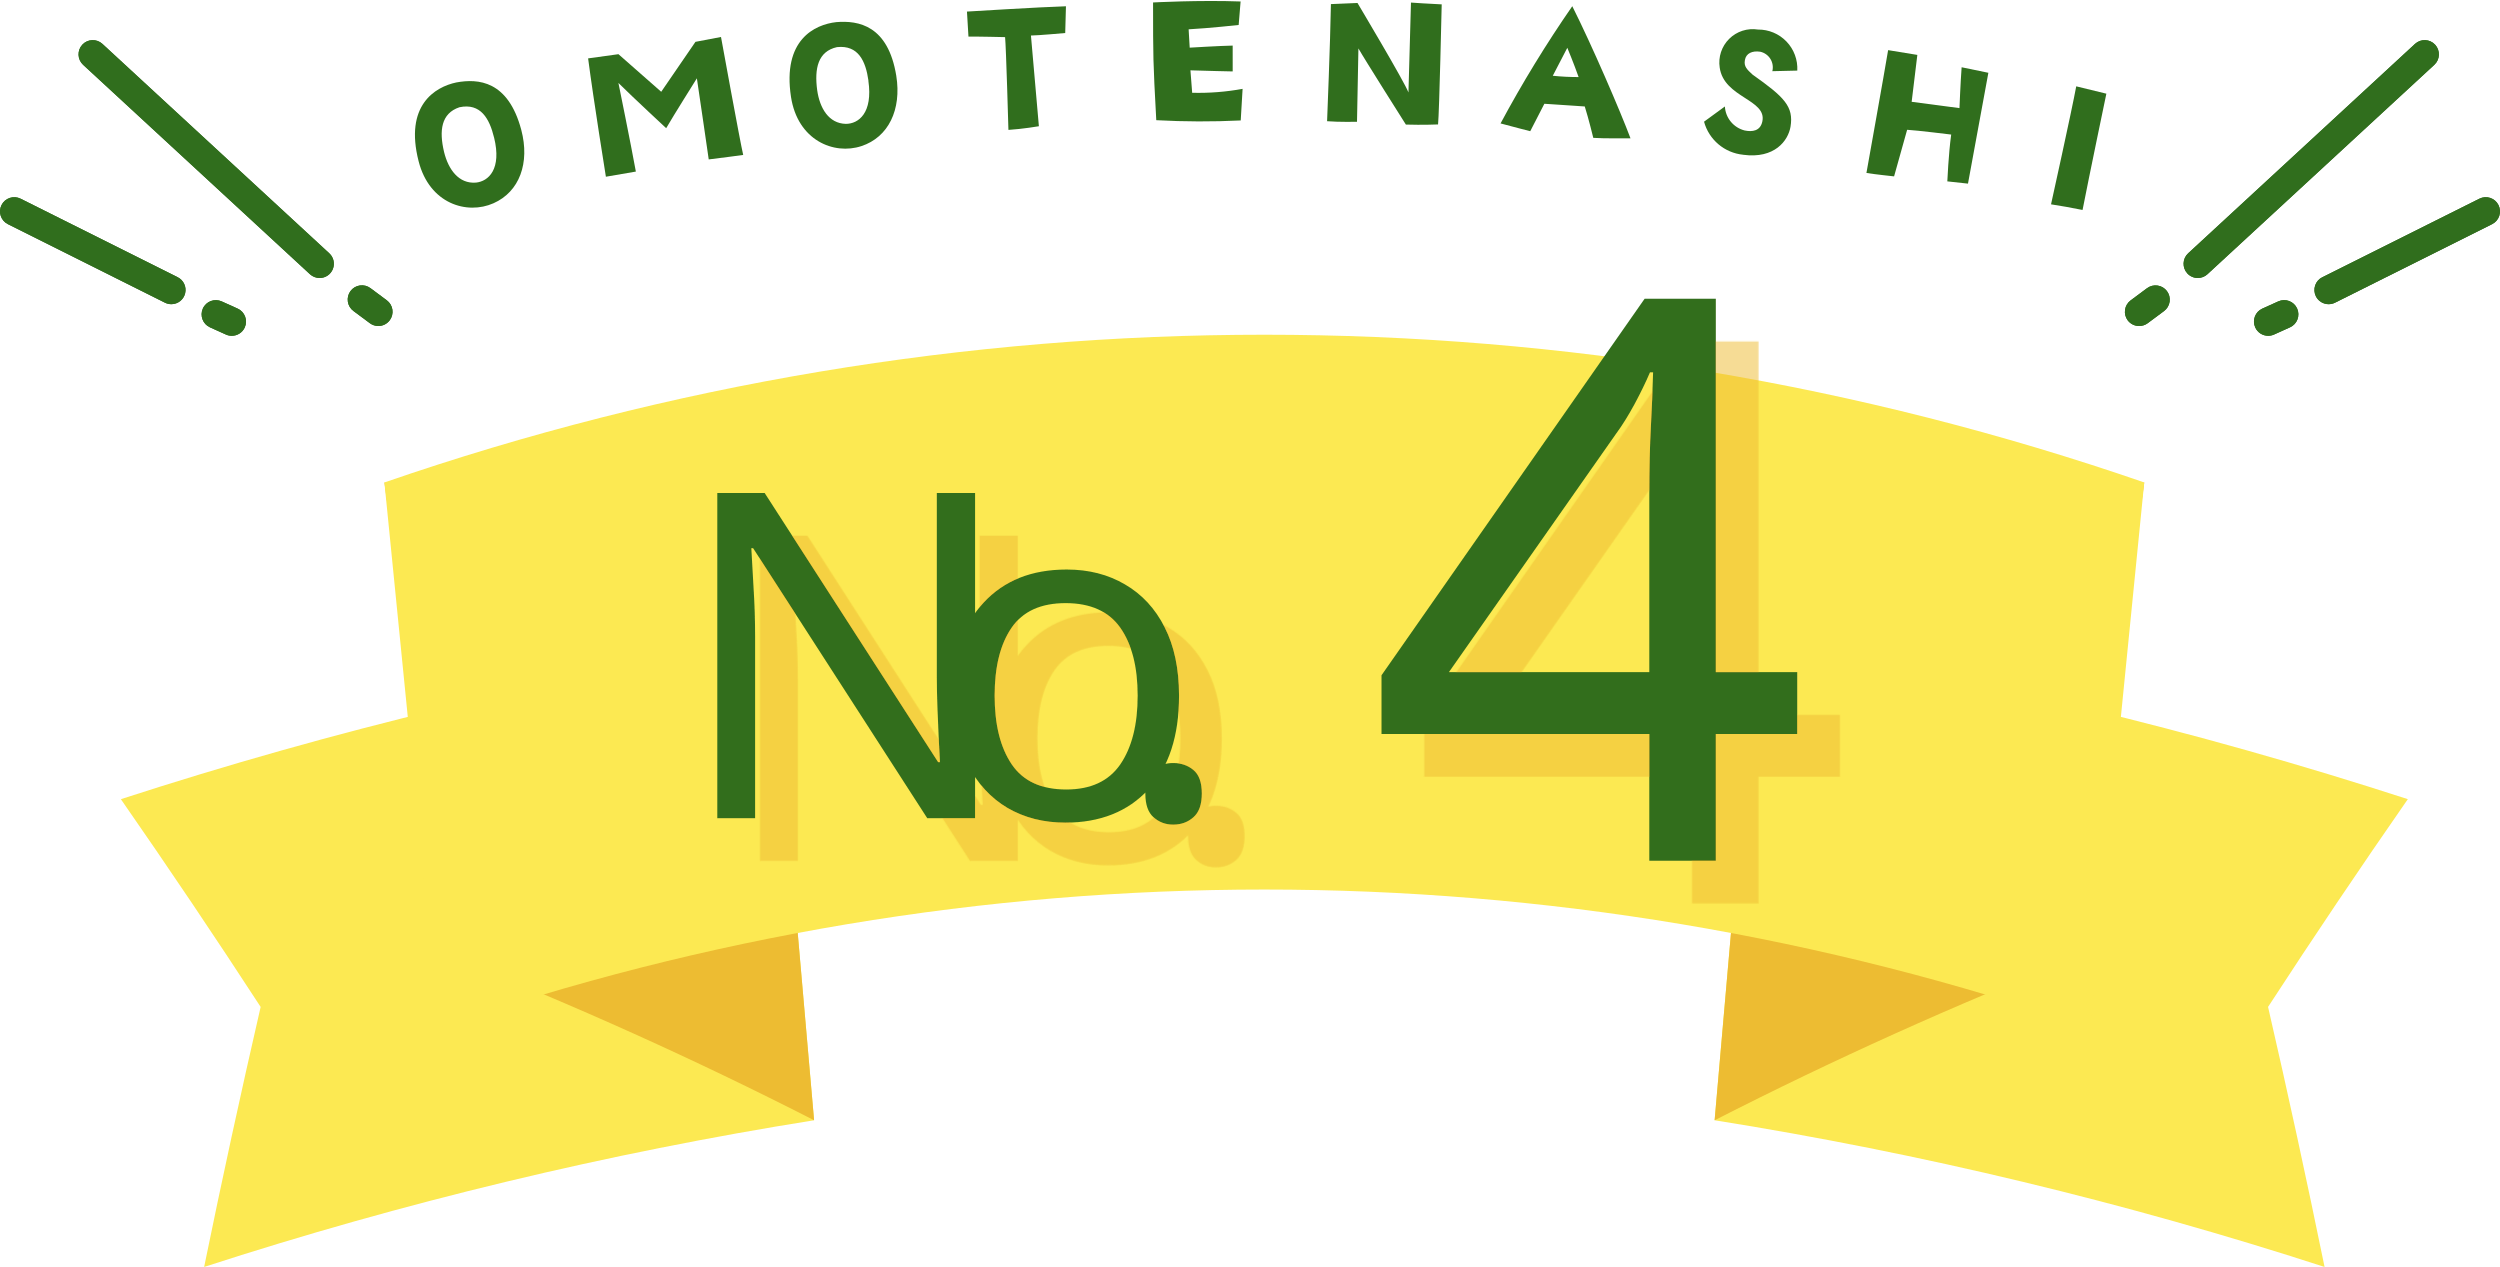
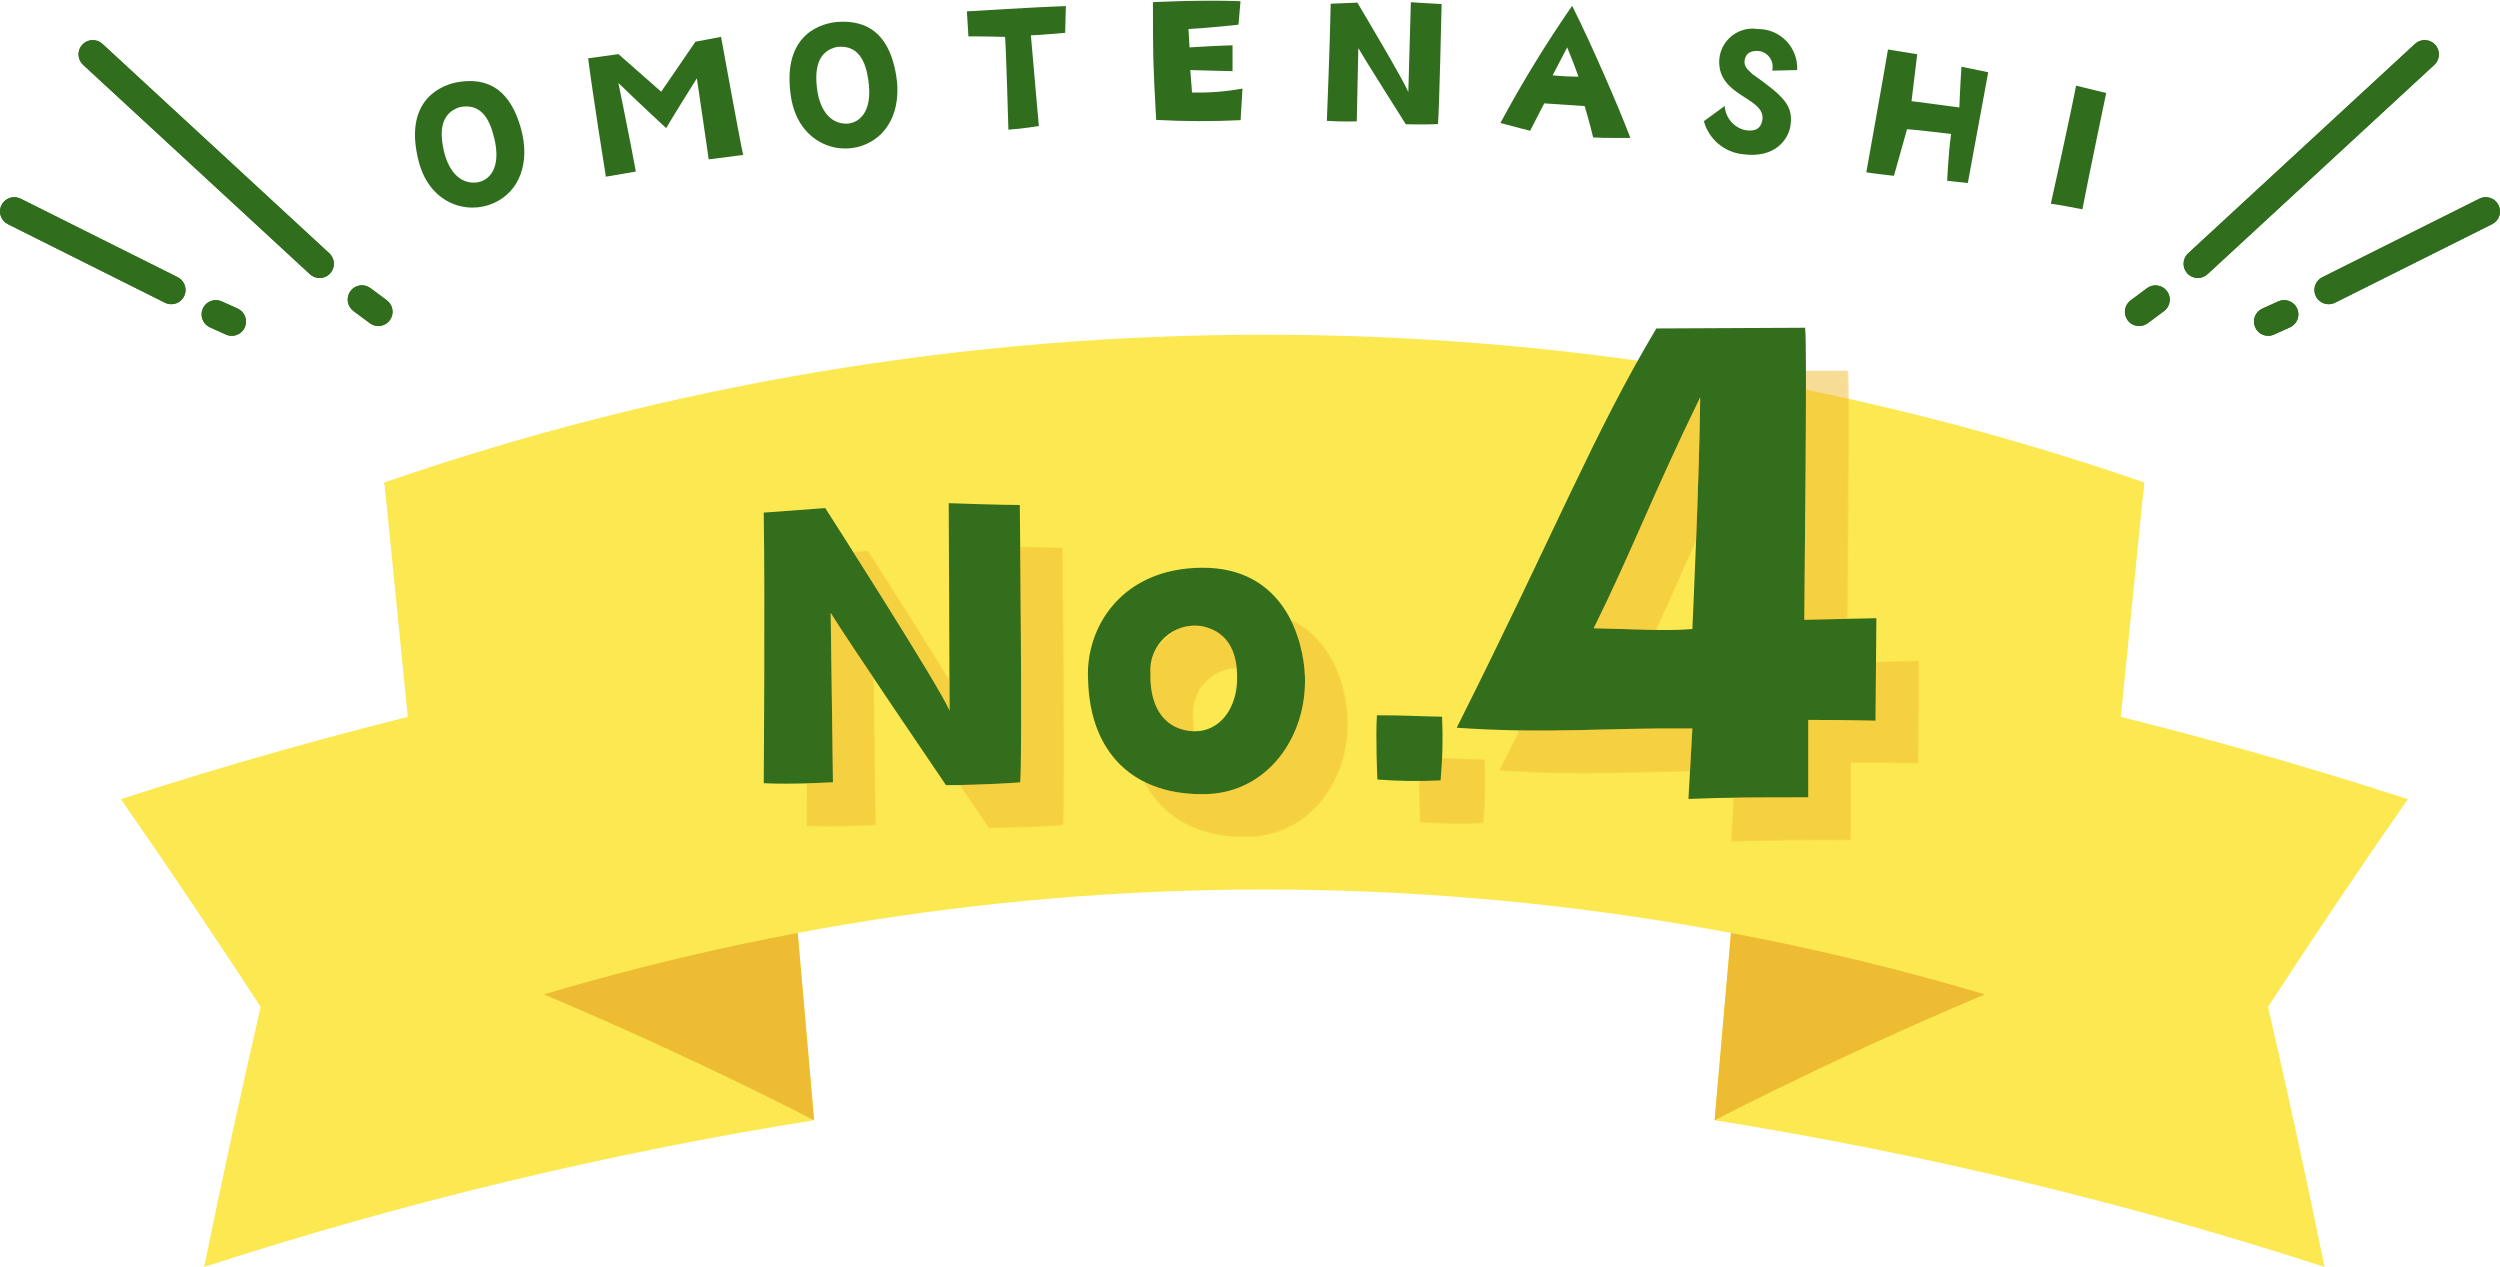
<svg xmlns="http://www.w3.org/2000/svg" width="175.624" height="89.003" viewBox="0 0 175.624 89.003">
  <defs>
    <style>
      .cls-1 {
        fill: #fce952;
      }

      .cls-2 {
        fill: #edbc32;
      }

-       .cls-3, .cls-4, .cls-5 {
+       .cls-3 {
        fill: #306e1d;
      }

-       .cls-3 {
-         font-size: 32px;
-         letter-spacing: -0.2em;
+       .cls-4 {
+         filter: url(#パス_8906);
      }

-       .cls-3, .cls-4 {
-         font-family: AB-kirigirisu;
-       }
- 
-       .cls-4 {
-         font-size: 55px;
-       }
- 
-       .cls-6 {
-         filter: url(#_4);
-       }
- 
-       .cls-7 {
-         filter: url(#No.);
+       .cls-5 {
+         filter: url(#パス_8903);
      }
    </style>
-     <filter id="No." x="46.544" y="29.483" width="65" height="35" filterUnits="userSpaceOnUse">
+     <filter id="パス_8903" x="53.656" y="35.338" width="50.685" height="23.454" filterUnits="userSpaceOnUse">
      <feOffset dx="3" dy="3" input="SourceAlpha" />
      <feGaussianBlur result="blur" />
      <feFlood flood-color="#edbc32" flood-opacity="0.518" />
      <feComposite operator="in" in2="blur" />
      <feComposite in="SourceGraphic" />
    </filter>
-     <filter id="_4" x="95.098" y="12.468" width="47" height="58" filterUnits="userSpaceOnUse">
+     <filter id="パス_8906" x="102.33" y="23.013" width="32.48" height="36.11" filterUnits="userSpaceOnUse">
      <feOffset dx="3" dy="3" input="SourceAlpha" />
      <feGaussianBlur result="blur-2" />
      <feFlood flood-color="#edbc32" flood-opacity="0.518" />
      <feComposite operator="in" in2="blur-2" />
      <feComposite in="SourceGraphic" />
    </filter>
  </defs>
-   <g id="グループ_1147" data-name="グループ 1147" transform="translate(-11559.521 -324.442)">
-     <path id="パス_6522" data-name="パス 6522" class="cls-1" d="M48.7,207.226A283.356,283.356,0,0,0,5.849,217.531q1.869-9.141,3.97-18.267Q5.018,191.889,0,184.67a302.6,302.6,0,0,1,45.766-11.007q1.466,16.781,2.932,33.563" transform="translate(11568.013 195.914)" />
-     <path id="パス_6523" data-name="パス 6523" class="cls-2" d="M69.965,200.56q-12.476-6.375-25.656-11.566-2.263-16.62-4.527-33.239Q53.749,160.733,67.033,167q1.466,16.781,2.932,33.563" transform="translate(11546.745 202.58)" />
-     <path id="パス_6524" data-name="パス 6524" class="cls-1" d="M289.652,207.226A283.357,283.357,0,0,1,332.5,217.531q-1.869-9.141-3.97-18.267,4.8-7.376,9.819-14.595a302.6,302.6,0,0,0-45.766-11.007q-1.466,16.781-2.932,33.563" transform="translate(11390.321 195.914)" />
-     <path id="パス_6525" data-name="パス 6525" class="cls-2" d="M289.652,200.56q12.476-6.375,25.656-11.566l4.526-33.239Q305.868,160.733,292.584,167q-1.466,16.781-2.932,33.563" transform="translate(11390.321 202.58)" />
-     <path id="パス_6526" data-name="パス 6526" class="cls-1" d="M159.59,190.132a177.59,177.59,0,0,0-115.987,0q-1.91-19.167-3.821-38.334a189.284,189.284,0,0,1,123.628,0q-1.911,19.167-3.821,38.334" transform="translate(11546.744 206.536)" />
-     <g class="cls-7" transform="matrix(1, 0, 0, 1, 11559.52, 324.44)">
-       <text id="No.-2" data-name="No." class="cls-3" transform="translate(77.54 57.48)">
-         <tspan x="-30.256" y="0">No.</tspan>
-       </text>
+   <g id="グループ_1178" data-name="グループ 1178" transform="translate(-11226.41 -5774.016)">
+     <path id="パス_6522" data-name="パス 6522" class="cls-1" d="M48.7,207.226A283.356,283.356,0,0,0,5.849,217.531q1.869-9.141,3.97-18.267Q5.018,191.889,0,184.67a302.6,302.6,0,0,1,45.766-11.007q1.466,16.781,2.932,33.563" transform="translate(11234.901 5645.487)" />
+     <path id="パス_6523" data-name="パス 6523" class="cls-2" d="M69.965,200.56q-12.476-6.375-25.656-11.566-2.263-16.62-4.527-33.239Q53.749,160.733,67.033,167q1.466,16.781,2.932,33.563" transform="translate(11213.634 5652.153)" />
+     <path id="パス_6524" data-name="パス 6524" class="cls-1" d="M289.652,207.226A283.357,283.357,0,0,1,332.5,217.531q-1.869-9.141-3.97-18.267,4.8-7.376,9.819-14.595a302.6,302.6,0,0,0-45.766-11.007q-1.466,16.781-2.932,33.563" transform="translate(11057.21 5645.487)" />
+     <path id="パス_6525" data-name="パス 6525" class="cls-2" d="M289.652,200.56q12.476-6.375,25.656-11.566l4.526-33.239Q305.868,160.733,292.584,167q-1.466,16.781-2.932,33.563" transform="translate(11057.21 5652.153)" />
+     <path id="パス_6526" data-name="パス 6526" class="cls-1" d="M159.59,190.132a177.59,177.59,0,0,0-115.987,0q-1.91-19.167-3.821-38.334a189.284,189.284,0,0,1,123.628,0q-1.911,19.167-3.821,38.334" transform="translate(11213.633 5656.109)" />
+     <g class="cls-5" transform="matrix(1, 0, 0, 1, 11226.41, 5774.02)">
+       <path id="パス_8903-2" data-name="パス 8903" class="cls-3" d="M-10.832-7.552c-.608-1.568-8.736-14.24-8.736-14.24l-4.32.32c.1,6.24,0,19.008,0,19.008,1.952.1,4.864-.064,4.864-.064l-.16-11.9c1.024,1.7,8.1,12.1,8.1,12.1,2.688,0,5.216-.192,5.216-.192.16-1.856-.032-19.488-.032-19.488-1.44,0-4.992-.128-4.992-.128ZM6.9-17.6c-5.7.032-8.224,4.256-8,7.9.128,5.088,3.2,8.16,8.352,8,4.224-.128,7.04-4,6.88-8.288C14.032-12.544,12.688-17.632,6.9-17.6Zm2.464,8c-.1,2.08-1.344,3.52-3.008,3.488C4.368-6.176,3.216-7.68,3.28-10.176A3.129,3.129,0,0,1,6.864-13.5C8.464-13.184,9.456-12,9.36-9.6Zm14.3,6.944a32.767,32.767,0,0,0,.1-4.48c-1.888-.032-2.592-.1-4.576-.1-.1,1.5.032,4.512.032,4.512A36.122,36.122,0,0,0,23.664-2.656Z" transform="translate(77.54 57.48)" />
    </g>
-     <g class="cls-6" transform="matrix(1, 0, 0, 1, 11559.52, 324.44)">
-       <text id="_4-2" data-name="4" class="cls-4" transform="translate(117.1 60.47)">
-         <tspan x="-21.202" y="0">4</tspan>
-       </text>
+     <g class="cls-4" transform="matrix(1, 0, 0, 1, 11226.41, 5774.02)">
+       <path id="パス_8906-2" data-name="パス 8906" class="cls-3" d="M1.788-9.3c-.11,2.035-.275,4.95-.275,4.95,2.585-.11,5.225-.11,8.415-.11V-9.9c2.585,0,4.73.055,4.73.055l.055-7.2-5.06.11c0-1.98.22-19.3.055-20.515L-.742-37.4C-5.2-29.92-7.727-23.375-14.767-9.35-8.167-8.91-4.7-9.35,1.788-9.3Zm.55-23.265c-.055,5.665-.55,16.28-.55,16.28-1.815.165-4.015,0-6.93-.055C-2.448-21.78-1.017-25.685,2.338-32.56Z" transform="translate(117.1 60.47)" />
    </g>
-     <path id="パス_8652" data-name="パス 8652" class="cls-5" d="M7.474,7.6c.574,2.331-.2,4.341-2.037,5.117-1.881.8-4.5-.04-5.21-3.036-.938-3.939,1.231-5.2,2.744-5.492C4.5,3.935,6.609,4.109,7.474,7.6m-1.922.5c-.3-1.339-.906-2.45-2.39-2.166-1.3.405-1.467,1.622-1.137,3.125.282,1.243,1,2.263,2.2,2.188.888-.072,1.84-.917,1.329-3.147" transform="matrix(1, -0.017, 0.017, 1, 11588.538, 326.095)" />
-     <path id="パス_8653" data-name="パス 8653" class="cls-5" d="M18.164,2l1.8-.311S21.187,9.119,21.382,10c0,0-1.859.221-2.426.273,0,0-.632-4.968-.736-5.709,0,0-1.739,2.669-2.215,3.465,0,0-2.252-2.161-3.3-3.232,0,0,.813,4.368,1.119,6.243l-2.111.326s-.776-5.4-1.107-8.332l2.135-.259L15.7,5.467Z" transform="matrix(1, -0.017, 0.017, 1, 11590.179, 325.69)" />
-     <path id="パス_8654" data-name="パス 8654" class="cls-5" d="M30.331,4.752c.341,2.376-.625,4.3-2.533,4.891-1.95.609-4.47-.485-4.886-3.537-.544-4.013,1.74-5.055,3.272-5.2,1.55-.1,3.631.283,4.147,3.841m-1.962.3C28.2,3.691,27.709,2.527,26.2,2.663c-1.339.274-1.62,1.468-1.441,3,.157,1.266.771,2.352,1.971,2.4.892.016,1.923-.731,1.635-3" transform="matrix(1, -0.017, 0.017, 1, 11592.073, 325.535)" />
-     <path id="パス_8655" data-name="パス 8655" class="cls-5" d="M38.151,2.192,38.6,8.572s-1.146.177-2.143.221c0,0-.066-5.869-.124-6.519,0,0-1.933-.081-2.572-.08L33.686.434S38.909.2,40.644.18l-.083,1.877s-1.951.142-2.41.135" transform="matrix(1, -0.017, 0.017, 1, 11593.757, 325.394)" />
-     <path id="パス_8656" data-name="パス 8656" class="cls-5" d="M45.013.044s3.3-.12,6.151.036L51,1.728s-2.092.192-3.519.245l.053,1.289s2.189-.095,3.021-.094l-.03,1.815s-2.2-.085-2.966-.128l.095,1.579A17.151,17.151,0,0,0,51.2,6.218l-.169,2.217A57.352,57.352,0,0,1,45.1,8.316c-.159-4.309-.147-4.309-.085-8.272" transform="matrix(1, -0.017, 0.017, 1, 11595.508, 325.336)" />
-     <path id="パス_8657" data-name="パス 8657" class="cls-5" d="M61.5.317s1.533.132,2.156.163c0,0-.3,7.628-.4,8.428,0,0-1.1.029-2.26-.029,0,0-2.836-4.65-3.242-5.405l-.187,5.151s-1.263.007-2.1-.076c0,0,.317-5.52.409-8.22L57.743.282s3.243,5.655,3.472,6.346Z" transform="matrix(1, -0.017, 0.017, 1, 11597.137, 325.351)" />
-     <path id="パス_8658" data-name="パス 8658" class="cls-5" d="M71.186.7c1.32,2.736,3.254,7.441,3.931,9.347,0,0-1.964-.012-2.613-.076,0,0-.3-1.339-.561-2.215,0,0-1.175-.1-2.834-.237L68.085,9.428s-1.208-.328-2.076-.581A85.413,85.413,0,0,1,71.186.7m.36,4.983c-.3-.908-.758-2.068-.758-2.068L69.734,5.562a17.259,17.259,0,0,0,1.813.122" transform="matrix(1, -0.017, 0.017, 1, 11598.775, 325.388)" />
-     <path id="パス_8659" data-name="パス 8659" class="cls-5" d="M81.09,11.088A3.172,3.172,0,0,1,78.381,8.72l1.482-1.044a1.843,1.843,0,0,0,1.362,1.71c.529.119,1.1.061,1.252-.616.351-1.546-2.665-1.7-2.931-3.828a2.347,2.347,0,0,1,2.734-2.628,2.738,2.738,0,0,1,2.711,2.929l-1.753.012a1.124,1.124,0,0,0-.823-1.381c-.559-.095-1.007.092-1.091.571-.092.448.142.664.523,1.028,2.189,1.606,2.863,2.278,2.6,3.711-.183.967-1.152,2.241-3.358,1.906" transform="matrix(1, -0.017, 0.017, 1, 11600.7, 325.603)" />
-     <path id="パス_8660" data-name="パス 8660" class="cls-5" d="M95.015,4.991l1.868.419s-1.427,7.052-1.564,7.76l-1.448-.183s.114-1.9.327-3.283c0,0-2.391-.337-3.088-.388l-.972,3.257S88.733,12.4,88.2,12.3c0,0,1.4-7.114,1.67-8.6l2.046.37-.455,3.287,3.35.5s.1-1.773.2-2.856" transform="matrix(1, -0.017, 0.017, 1, 11602.229, 325.792)" />
-     <path id="パス_8661" data-name="パス 8661" class="cls-5" d="M99.39,14.352s1.565-6.543,1.911-8.257l2.107.552s-1.3,5.735-1.811,8.138c-1.033-.215-1.316-.282-2.207-.433" transform="matrix(1, -0.017, 0.017, 1, 11603.972, 326.134)" />
-     <path id="線_221" data-name="線 221" class="cls-5" d="M0,15.712a1,1,0,0,1-.735-.322,1,1,0,0,1,.057-1.413L15.259-.735a1,1,0,0,1,1.413.057A1,1,0,0,1,16.616.735L.678,15.446A1,1,0,0,1,0,15.712Z" transform="translate(11713.916 328.26)" />
-     <path id="線_220" data-name="線 220" class="cls-5" d="M0,6.517a1,1,0,0,1-.9-.553A1,1,0,0,1-.447,4.622L10.586-.894a1,1,0,0,1,1.342.447A1,1,0,0,1,11.481.894L.447,6.411A1,1,0,0,1,0,6.517Z" transform="translate(11723.111 339.294)" />
-     <path id="パス_8667" data-name="パス 8667" class="cls-5" d="M4474.817-5023.493a1,1,0,0,1-.912-.589,1,1,0,0,1,.5-1.323l1.121-.506a1,1,0,0,1,1.323.5,1,1,0,0,1-.5,1.323l-1.121.506A1,1,0,0,1,4474.817-5023.493Z" transform="translate(7244.045 5371.525)" />
-     <path id="パス_8668" data-name="パス 8668" class="cls-5" d="M4474.818-5023.142a1,1,0,0,1-.8-.4,1,1,0,0,1,.206-1.4l1.153-.857a1,1,0,0,1,1.4.206,1,1,0,0,1-.206,1.4l-1.153.857A1,1,0,0,1,4474.818-5023.142Z" transform="translate(7234.973 5370.487)" />
-     <path id="線_222" data-name="線 222" class="cls-5" d="M0,15.712a1,1,0,0,1-.735-.322,1,1,0,0,1,.057-1.413L15.259-.735a1,1,0,0,1,1.413.057A1,1,0,0,1,16.616.735L.678,15.446A1,1,0,0,1,0,15.712Z" transform="translate(11713.916 328.26)" />
-     <path id="線_223" data-name="線 223" class="cls-5" d="M0,6.517a1,1,0,0,1-.9-.553A1,1,0,0,1-.447,4.622L10.586-.894a1,1,0,0,1,1.342.447A1,1,0,0,1,11.481.894L.447,6.411A1,1,0,0,1,0,6.517Z" transform="translate(11723.111 339.294)" />
-     <path id="パス_8669" data-name="パス 8669" class="cls-5" d="M4474.817-5023.493a1,1,0,0,1-.912-.589,1,1,0,0,1,.5-1.323l1.121-.506a1,1,0,0,1,1.323.5,1,1,0,0,1-.5,1.323l-1.121.506A1,1,0,0,1,4474.817-5023.493Z" transform="translate(7244.045 5371.525)" />
-     <path id="パス_8670" data-name="パス 8670" class="cls-5" d="M4474.818-5023.142a1,1,0,0,1-.8-.4,1,1,0,0,1,.206-1.4l1.153-.857a1,1,0,0,1,1.4.206,1,1,0,0,1-.206,1.4l-1.153.857A1,1,0,0,1,4474.818-5023.142Z" transform="translate(7234.973 5370.487)" />
-     <path id="線_224" data-name="線 224" class="cls-5" d="M15.937,15.712a1,1,0,0,1-.678-.265L-.678.735A1,1,0,0,1-.735-.678,1,1,0,0,1,.678-.735L16.616,13.977a1,1,0,0,1-.679,1.735Z" transform="translate(11566.038 328.26)" />
-     <path id="線_225" data-name="線 225" class="cls-5" d="M11.033,6.517a1,1,0,0,1-.446-.106L-.447.894A1,1,0,0,1-.894-.447,1,1,0,0,1,.447-.894L11.481,4.622a1,1,0,0,1-.448,1.895Z" transform="translate(11560.521 339.294)" />
-     <path id="パス_8671" data-name="パス 8671" class="cls-5" d="M4475.938-5023.493a1,1,0,0,1-.411-.088l-1.121-.506a1,1,0,0,1-.5-1.323,1,1,0,0,1,1.323-.5l1.121.506a1,1,0,0,1,.5,1.323A1,1,0,0,1,4475.938-5023.493Z" transform="translate(7099.866 5371.525)" />
-     <path id="パス_8672" data-name="パス 8672" class="cls-5" d="M4475.969-5023.142a1,1,0,0,1-.6-.2l-1.152-.857a1,1,0,0,1-.205-1.4,1,1,0,0,1,1.4-.205l1.152.857a1,1,0,0,1,.205,1.4A1,1,0,0,1,4475.969-5023.142Z" transform="translate(7110.132 5370.487)" />
-     <path id="線_226" data-name="線 226" class="cls-5" d="M15.937,15.712a1,1,0,0,1-.678-.265L-.678.735A1,1,0,0,1-.735-.678,1,1,0,0,1,.678-.735L16.616,13.977a1,1,0,0,1-.679,1.735Z" transform="translate(11566.038 328.26)" />
-     <path id="線_227" data-name="線 227" class="cls-5" d="M11.033,6.517a1,1,0,0,1-.446-.106L-.447.894A1,1,0,0,1-.894-.447,1,1,0,0,1,.447-.894L11.481,4.622a1,1,0,0,1-.448,1.895Z" transform="translate(11560.521 339.294)" />
-     <path id="パス_8673" data-name="パス 8673" class="cls-5" d="M4475.938-5023.493a1,1,0,0,1-.411-.088l-1.121-.506a1,1,0,0,1-.5-1.323,1,1,0,0,1,1.323-.5l1.121.506a1,1,0,0,1,.5,1.323A1,1,0,0,1,4475.938-5023.493Z" transform="translate(7099.866 5371.525)" />
-     <path id="パス_8674" data-name="パス 8674" class="cls-5" d="M4475.969-5023.142a1,1,0,0,1-.6-.2l-1.152-.857a1,1,0,0,1-.205-1.4,1,1,0,0,1,1.4-.205l1.152.857a1,1,0,0,1,.205,1.4A1,1,0,0,1,4475.969-5023.142Z" transform="translate(7110.132 5370.487)" />
+     <path id="パス_8652" data-name="パス 8652" class="cls-3" d="M7.474,3.489c.574,2.331-.2,4.341-2.037,5.117-1.881.8-4.5-.04-5.21-3.036C-.711,1.63,1.459.367,2.971.077,4.5-.173,6.609,0,7.474,3.489m-1.922.5c-.3-1.339-.906-2.45-2.39-2.166-1.3.405-1.467,1.622-1.137,3.125.282,1.243,1,2.263,2.2,2.188.888-.072,1.84-.917,1.329-3.147" transform="matrix(1, -0.017, 0.017, 1, 11255.499, 5779.776)" />
+     <path id="パス_8653" data-name="パス 8653" class="cls-3" d="M7.556.311,9.361,0s1.218,7.434,1.413,8.317c0,0-1.859.221-2.426.273,0,0-.632-4.968-.736-5.709,0,0-1.739,2.669-2.215,3.465,0,0-2.252-2.161-3.3-3.232,0,0,.813,4.368,1.119,6.243l-2.111.326S.33,4.286,0,1.349l2.135-.259L5.091,3.782Z" transform="matrix(1, -0.017, 0.017, 1, 11267.703, 5776.764)" />
+     <path id="パス_8654" data-name="パス 8654" class="cls-3" d="M7.5,3.854c.341,2.376-.625,4.3-2.533,4.891C3.018,9.354.5,8.26.082,5.208-.462,1.195,1.822.153,3.354.013,4.9-.085,6.985.3,7.5,3.854m-1.962.3c-.166-1.363-.661-2.528-2.165-2.391-1.339.274-1.62,1.468-1.441,3,.157,1.266.771,2.352,1.971,2.4.892.016,1.923-.731,1.635-3" transform="matrix(1, -0.017, 0.017, 1, 11281.805, 5775.608)" />
+     <path id="パス_8655" data-name="パス 8655" class="cls-3" d="M4.465,2.012l.452,6.379s-1.146.177-2.143.221c0,0-.066-5.869-.124-6.519,0,0-1.933-.081-2.572-.08L0,.254S5.223.021,6.958,0L6.875,1.877s-1.951.142-2.41.135" transform="matrix(1, -0.017, 0.017, 1, 11294.329, 5774.56)" />
+     <path id="パス_8656" data-name="パス 8656" class="cls-3" d="M.042.044s3.3-.12,6.151.036L6.025,1.729s-2.092.192-3.519.245L2.56,3.263s2.189-.095,3.021-.094l-.03,1.815s-2.2-.085-2.966-.128L2.68,6.435a17.151,17.151,0,0,0,3.548-.217L6.059,8.435A57.352,57.352,0,0,1,.128,8.316C-.032,4.007-.019,4.007.042.044" transform="matrix(1, -0.017, 0.017, 1, 11307.36, 5774.125)" />
+     <path id="パス_8657" data-name="パス 8657" class="cls-3" d="M6.041.035S7.574.166,8.2.2c0,0-.3,7.628-.4,8.428,0,0-1.1.029-2.26-.029,0,0-2.836-4.65-3.242-5.405L2.1,8.342S.842,8.349,0,8.266c0,0,.317-5.52.409-8.22L2.284,0S5.527,5.655,5.755,6.346Z" transform="matrix(1, -0.017, 0.017, 1, 11319.48, 5774.239)" />
+     <path id="パス_8658" data-name="パス 8658" class="cls-3" d="M5.177,0C6.5,2.736,8.431,7.441,9.108,9.347c0,0-1.964-.012-2.613-.076,0,0-.3-1.339-.561-2.215,0,0-1.175-.1-2.834-.237L2.076,8.726S.868,8.4,0,8.145A85.413,85.413,0,0,1,5.177,0m.36,4.983c-.3-.908-.758-2.068-.758-2.068L3.725,4.86a17.259,17.259,0,0,0,1.813.122" transform="matrix(1, -0.017, 0.017, 1, 11331.676, 5774.511)" />
+     <path id="パス_8659" data-name="パス 8659" class="cls-3" d="M2.709,8.782A3.172,3.172,0,0,1,0,6.414L1.482,5.369a1.843,1.843,0,0,0,1.362,1.71c.529.119,1.1.061,1.252-.616.351-1.546-2.665-1.7-2.931-3.828A2.347,2.347,0,0,1,3.9.007,2.738,2.738,0,0,1,6.611,2.935l-1.753.012a1.124,1.124,0,0,0-.823-1.381c-.559-.095-1.007.092-1.091.571-.092.448.142.664.523,1.028,2.189,1.606,2.863,2.278,2.6,3.711-.183.967-1.152,2.241-3.358,1.906" transform="matrix(1, -0.017, 0.017, 1, 11345.998, 5776.115)" />
+     <path id="パス_8660" data-name="パス 8660" class="cls-3" d="M6.813,1.3l1.868.419S7.254,8.767,7.116,9.475L5.669,9.293S5.783,7.395,6,6.01c0,0-2.391-.337-3.088-.388L1.936,8.878S.53,8.7,0,8.6C0,8.6,1.4,1.487,1.67,0L3.716.37,3.261,3.656l3.35.5s.1-1.773.2-2.856" transform="matrix(1, -0.017, 0.017, 1, 11357.371, 5777.521)" />
+     <path id="パス_8661" data-name="パス 8661" class="cls-3" d="M0,8.257S1.565,1.713,1.911,0L4.018.552S2.715,6.287,2.207,8.69C1.174,8.475.891,8.408,0,8.257" transform="matrix(1, -0.017, 0.017, 1, 11370.342, 5780.067)" />
+     <path id="パス_8907" data-name="パス 8907" class="cls-3" d="M0,15.712a1,1,0,0,1-.735-.322,1,1,0,0,1,.057-1.413L15.259-.735a1,1,0,0,1,1.413.057A1,1,0,0,1,16.616.735L.678,15.446A1,1,0,0,1,0,15.712Z" transform="translate(11380.806 5777.834)" />
+     <path id="パス_8908" data-name="パス 8908" class="cls-3" d="M0,6.517a1,1,0,0,1-.9-.553A1,1,0,0,1-.447,4.622L10.586-.894a1,1,0,0,1,1.342.447A1,1,0,0,1,11.481.894L.447,6.411A1,1,0,0,1,0,6.517Z" transform="translate(11390 5788.868)" />
+     <path id="パス_8667" data-name="パス 8667" class="cls-3" d="M4474.817-5023.493a1,1,0,0,1-.912-.589,1,1,0,0,1,.5-1.323l1.121-.506a1,1,0,0,1,1.323.5,1,1,0,0,1-.5,1.323l-1.121.506A1,1,0,0,1,4474.817-5023.493Z" transform="translate(6910.934 10821.099)" />
+     <path id="パス_8668" data-name="パス 8668" class="cls-3" d="M4474.818-5023.142a1,1,0,0,1-.8-.4,1,1,0,0,1,.206-1.4l1.153-.857a1,1,0,0,1,1.4.206,1,1,0,0,1-.206,1.4l-1.153.857A1,1,0,0,1,4474.818-5023.142Z" transform="translate(6901.862 10820.061)" />
+     <path id="パス_8909" data-name="パス 8909" class="cls-3" d="M0,15.712a1,1,0,0,1-.735-.322,1,1,0,0,1,.057-1.413L15.259-.735a1,1,0,0,1,1.413.057A1,1,0,0,1,16.616.735L.678,15.446A1,1,0,0,1,0,15.712Z" transform="translate(11380.806 5777.834)" />
+     <path id="パス_8910" data-name="パス 8910" class="cls-3" d="M0,6.517a1,1,0,0,1-.9-.553A1,1,0,0,1-.447,4.622L10.586-.894a1,1,0,0,1,1.342.447A1,1,0,0,1,11.481.894L.447,6.411A1,1,0,0,1,0,6.517Z" transform="translate(11390 5788.868)" />
+     <path id="パス_8669" data-name="パス 8669" class="cls-3" d="M4474.817-5023.493a1,1,0,0,1-.912-.589,1,1,0,0,1,.5-1.323l1.121-.506a1,1,0,0,1,1.323.5,1,1,0,0,1-.5,1.323l-1.121.506A1,1,0,0,1,4474.817-5023.493Z" transform="translate(6910.934 10821.099)" />
+     <path id="パス_8670" data-name="パス 8670" class="cls-3" d="M4474.818-5023.142a1,1,0,0,1-.8-.4,1,1,0,0,1,.206-1.4l1.153-.857a1,1,0,0,1,1.4.206,1,1,0,0,1-.206,1.4l-1.153.857A1,1,0,0,1,4474.818-5023.142Z" transform="translate(6901.862 10820.061)" />
+     <path id="パス_8901" data-name="パス 8901" class="cls-3" d="M15.937,15.712a1,1,0,0,1-.678-.265L-.678.735A1,1,0,0,1-.735-.678,1,1,0,0,1,.678-.735L16.616,13.977a1,1,0,0,1-.679,1.735Z" transform="translate(11232.927 5777.834)" />
+     <path id="パス_8904" data-name="パス 8904" class="cls-3" d="M11.033,6.517a1,1,0,0,1-.446-.106L-.447.894A1,1,0,0,1-.894-.447,1,1,0,0,1,.447-.894L11.481,4.622a1,1,0,0,1-.448,1.895Z" transform="translate(11227.41 5788.868)" />
+     <path id="パス_8671" data-name="パス 8671" class="cls-3" d="M4475.938-5023.493a1,1,0,0,1-.411-.088l-1.121-.506a1,1,0,0,1-.5-1.323,1,1,0,0,1,1.323-.5l1.121.506a1,1,0,0,1,.5,1.323A1,1,0,0,1,4475.938-5023.493Z" transform="translate(6766.754 10821.099)" />
+     <path id="パス_8672" data-name="パス 8672" class="cls-3" d="M4475.969-5023.142a1,1,0,0,1-.6-.2l-1.152-.857a1,1,0,0,1-.205-1.4,1,1,0,0,1,1.4-.205l1.152.857a1,1,0,0,1,.205,1.4A1,1,0,0,1,4475.969-5023.142Z" transform="translate(6777.021 10820.061)" />
+     <path id="パス_8902" data-name="パス 8902" class="cls-3" d="M15.937,15.712a1,1,0,0,1-.678-.265L-.678.735A1,1,0,0,1-.735-.678,1,1,0,0,1,.678-.735L16.616,13.977a1,1,0,0,1-.679,1.735Z" transform="translate(11232.927 5777.834)" />
+     <path id="パス_8905" data-name="パス 8905" class="cls-3" d="M11.033,6.517a1,1,0,0,1-.446-.106L-.447.894A1,1,0,0,1-.894-.447,1,1,0,0,1,.447-.894L11.481,4.622a1,1,0,0,1-.448,1.895Z" transform="translate(11227.41 5788.868)" />
+     <path id="パス_8673" data-name="パス 8673" class="cls-3" d="M4475.938-5023.493a1,1,0,0,1-.411-.088l-1.121-.506a1,1,0,0,1-.5-1.323,1,1,0,0,1,1.323-.5l1.121.506a1,1,0,0,1,.5,1.323A1,1,0,0,1,4475.938-5023.493Z" transform="translate(6766.754 10821.099)" />
+     <path id="パス_8674" data-name="パス 8674" class="cls-3" d="M4475.969-5023.142a1,1,0,0,1-.6-.2l-1.152-.857a1,1,0,0,1-.205-1.4,1,1,0,0,1,1.4-.205l1.152.857a1,1,0,0,1,.205,1.4A1,1,0,0,1,4475.969-5023.142Z" transform="translate(6777.021 10820.061)" />
  </g>
</svg>
